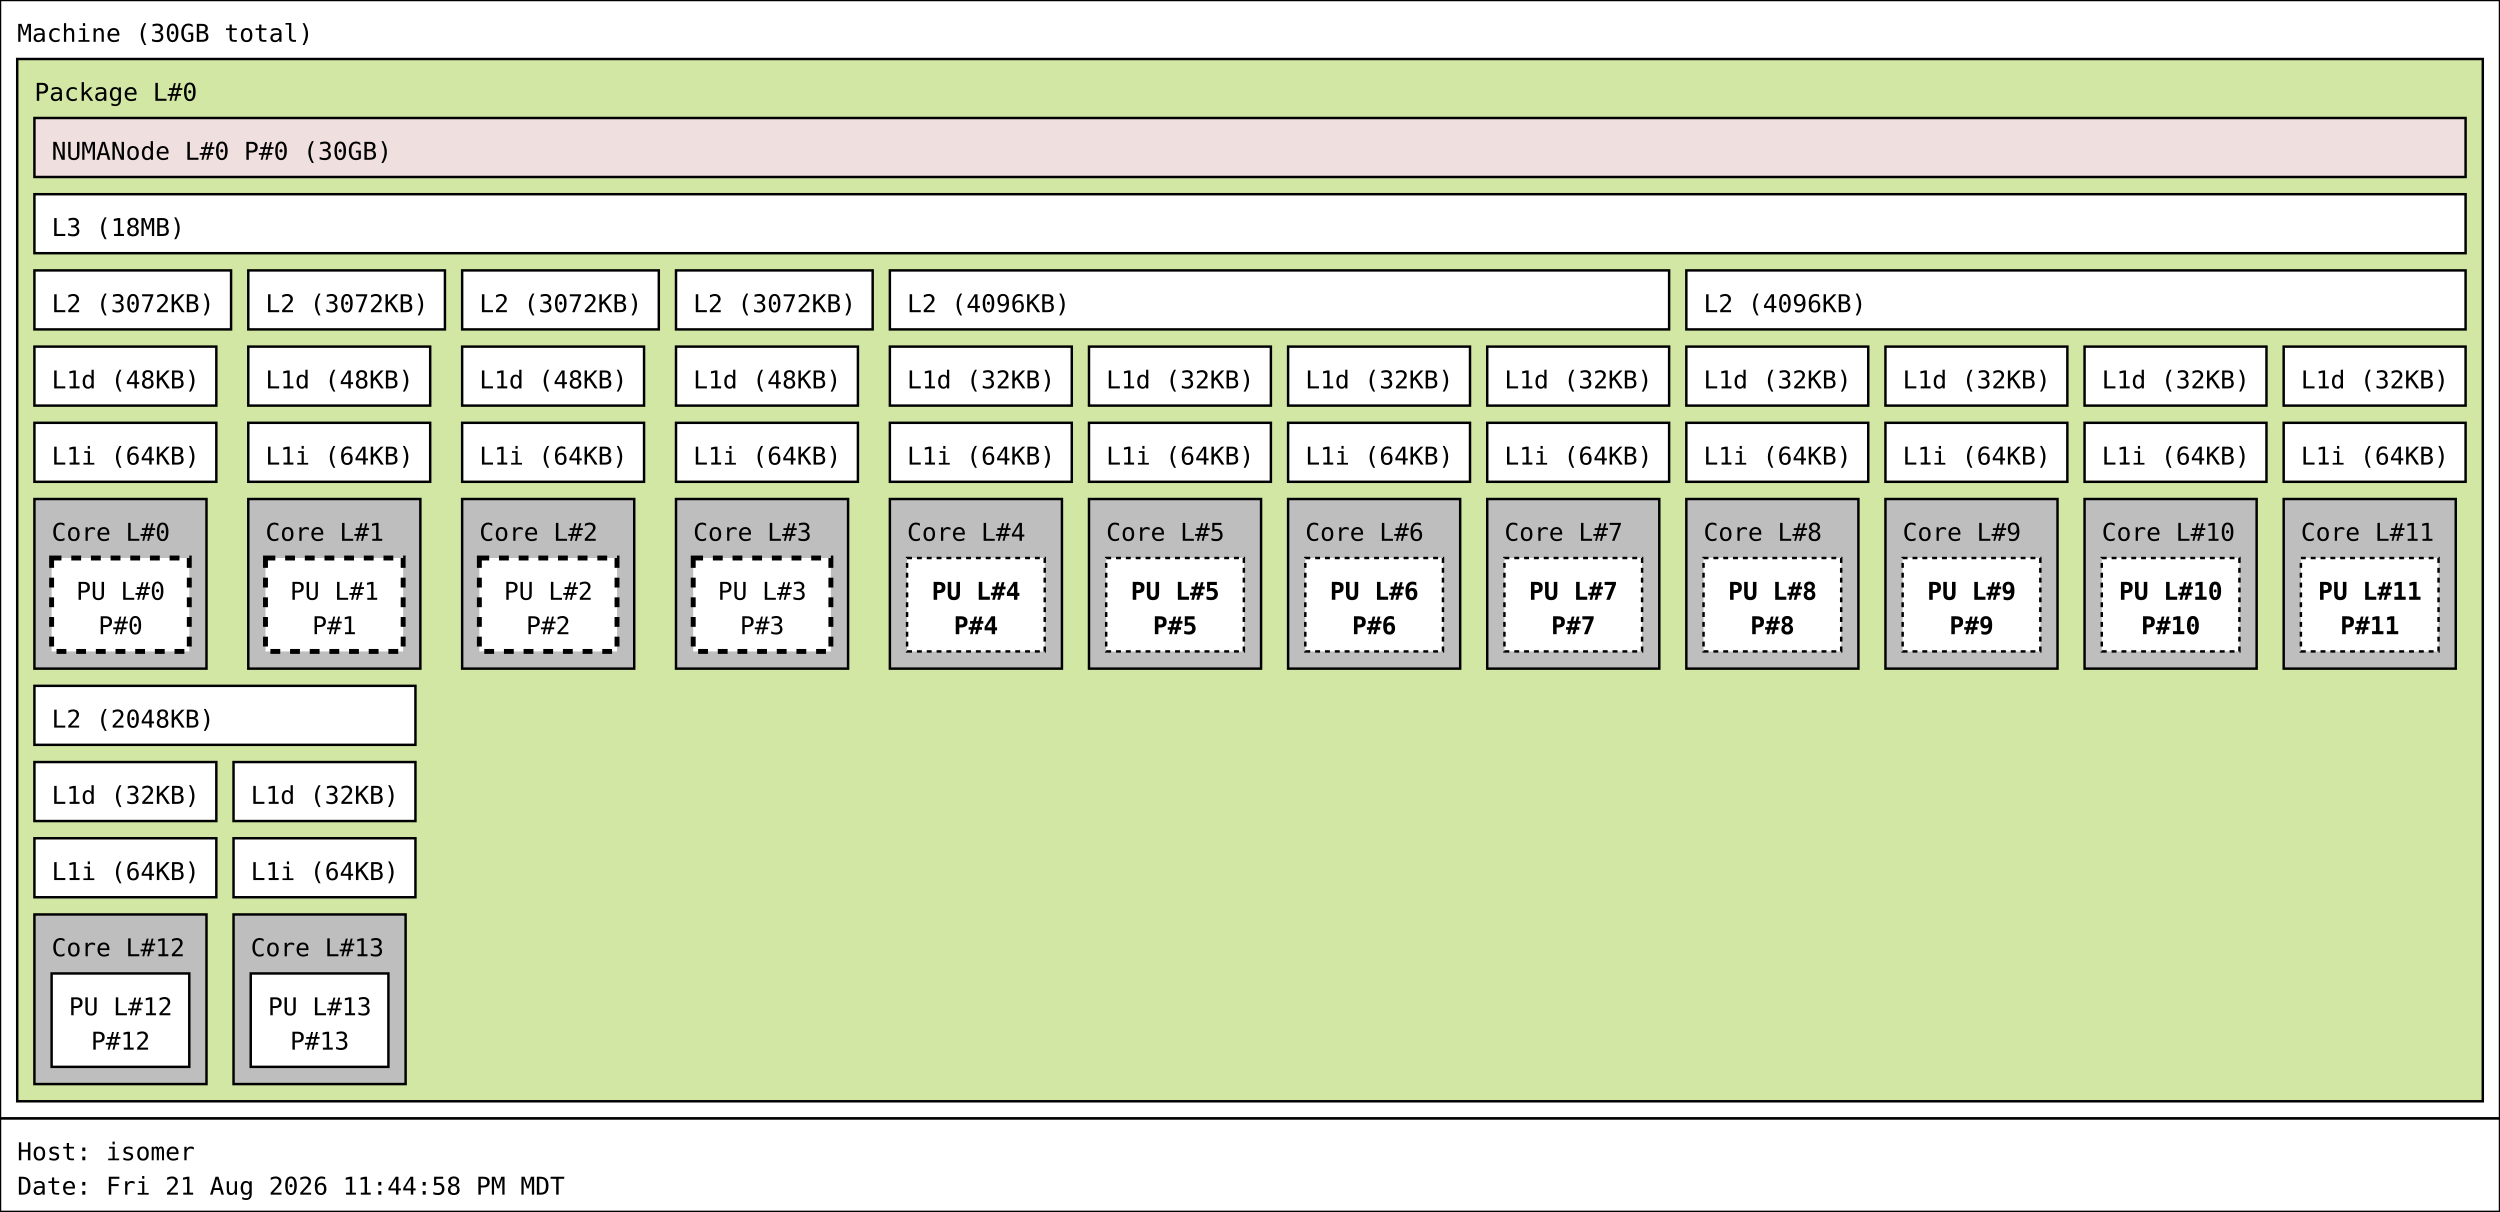
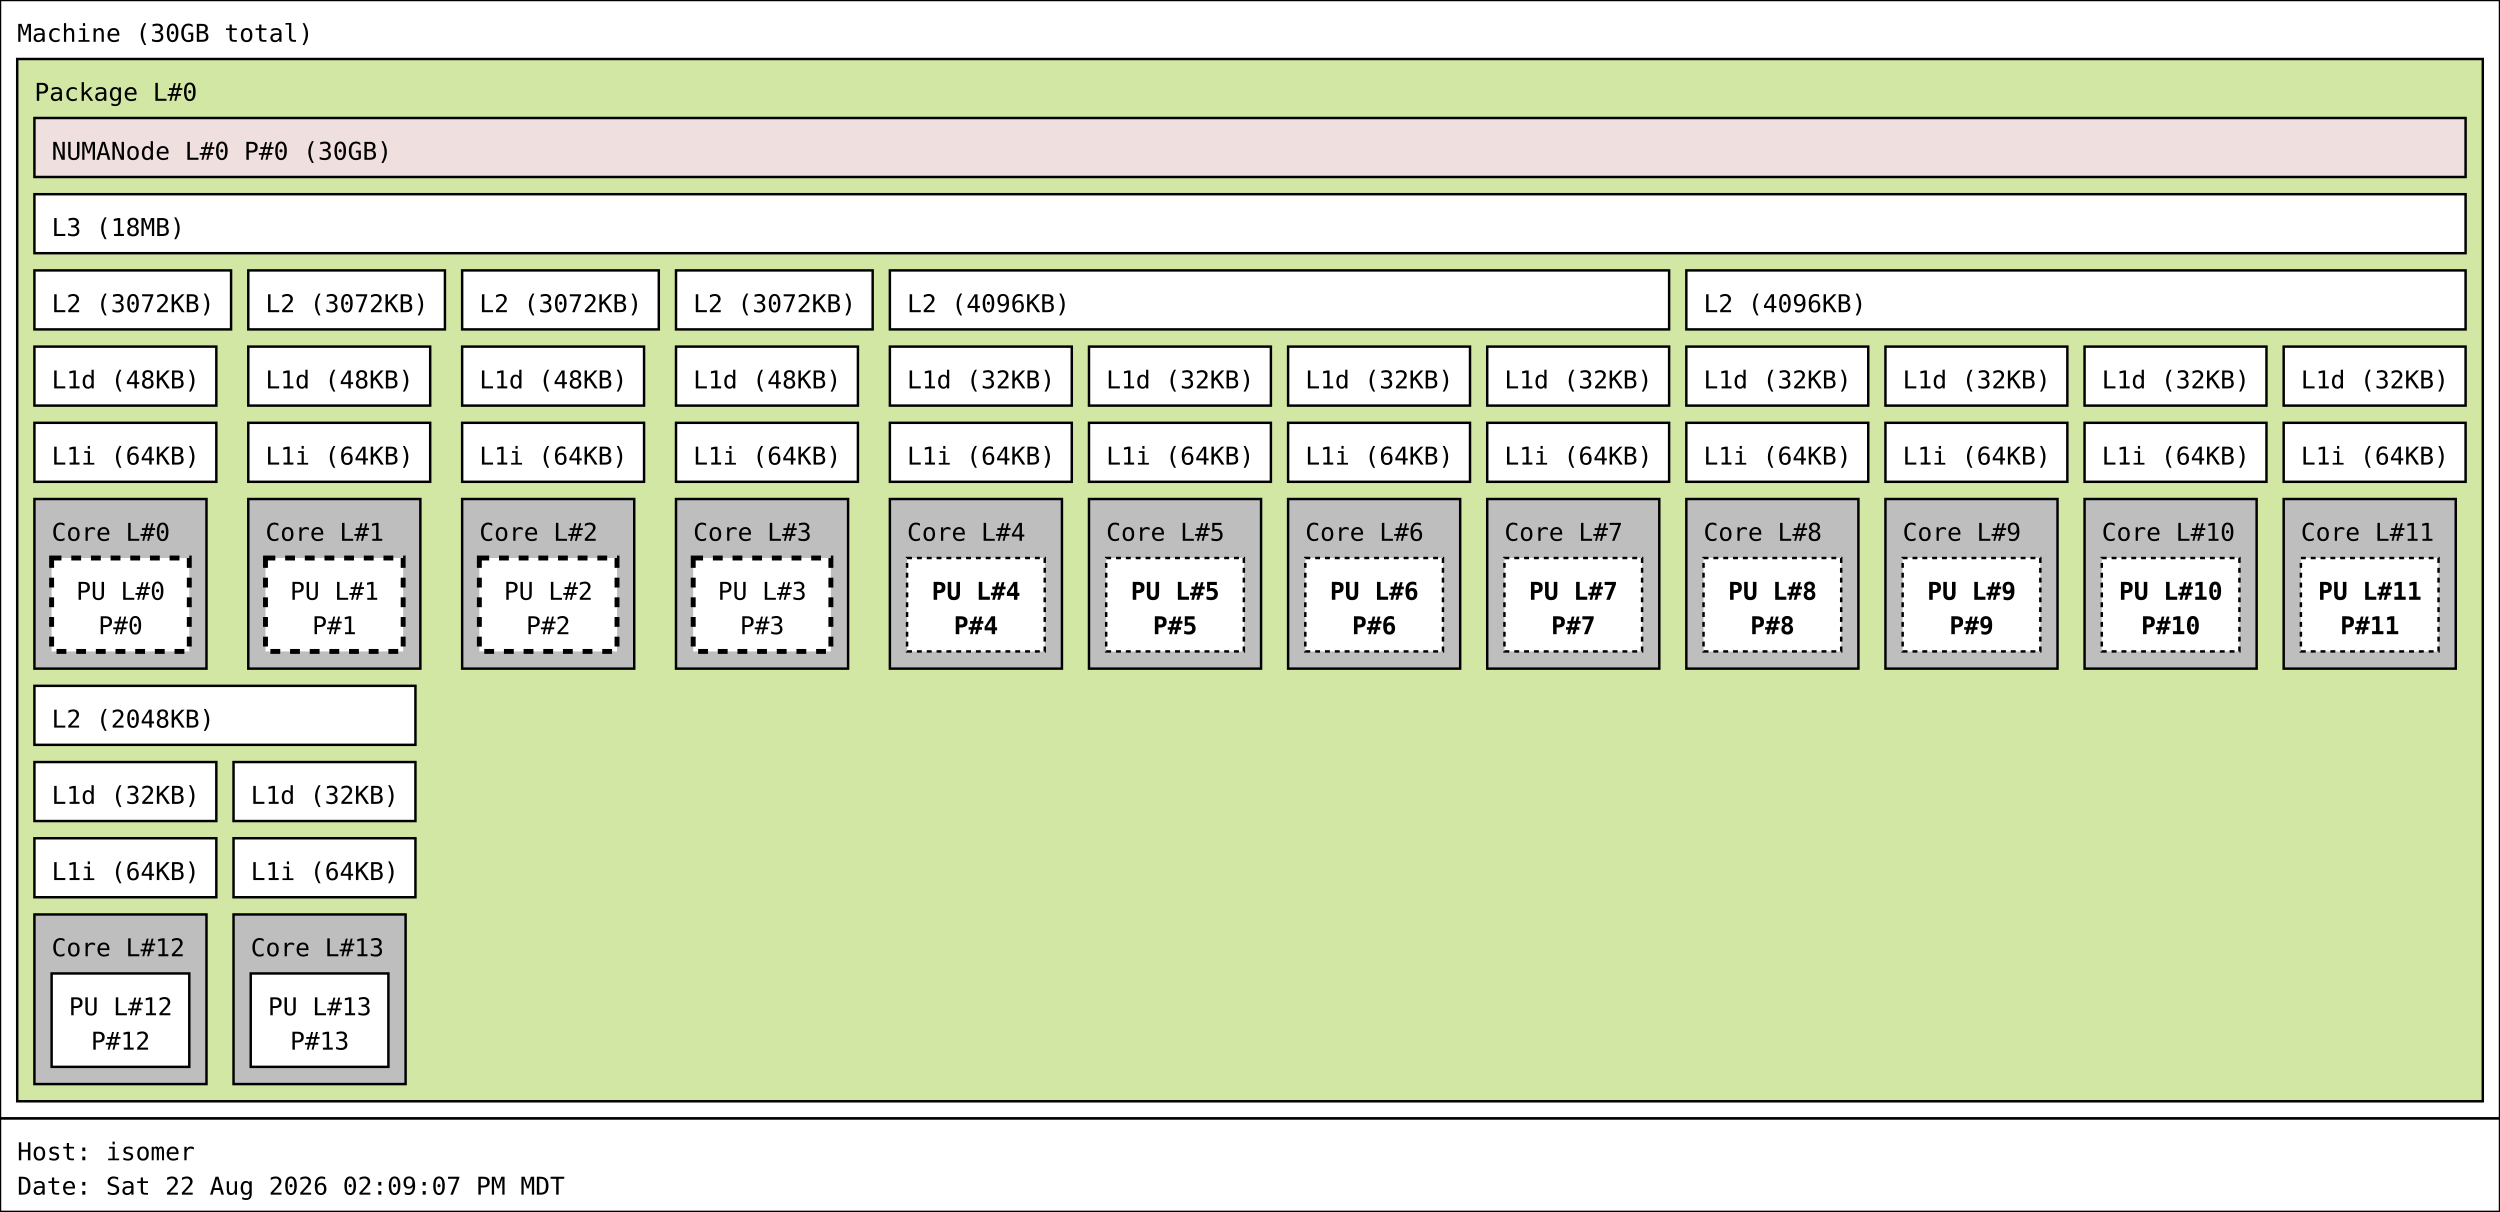
<svg xmlns="http://www.w3.org/2000/svg" width="1017px" height="493px" viewBox="0 0 1017px 493px" version="1.1">
  <rect id="Machine_0_rect" class="Machine" x="0" y="0" width="1017" height="455" fill="rgb(255,255,255)" stroke="rgb(0,0,0)" stroke-width="1" />
  <text id="Machine_0_text" class="Machine" font-family="Monospace" x="7" y="17" fill="rgb(0,0,0)" font-size="10px">Machine (30GB total)</text>
  <rect id="Package_0_rect" class="Package" x="7" y="24" width="1003" height="424" fill="rgb(210,231,164)" stroke="rgb(0,0,0)" stroke-width="1" />
  <text id="Package_0_text" class="Package" font-family="Monospace" x="14" y="41" fill="rgb(0,0,0)" font-size="10px">Package L#0</text>
  <rect id="L3_0_rect" class="L3" x="14" y="79" width="989" height="24" fill="rgb(255,255,255)" stroke="rgb(0,0,0)" stroke-width="1" />
  <text id="L3_0_text" class="L3" font-family="Monospace" x="21" y="96" fill="rgb(0,0,0)" font-size="10px">L3 (18MB)</text>
  <rect id="L2_0_rect" class="L2" x="14" y="110" width="80" height="24" fill="rgb(255,255,255)" stroke="rgb(0,0,0)" stroke-width="1" />
  <text id="L2_0_text" class="L2" font-family="Monospace" x="21" y="127" fill="rgb(0,0,0)" font-size="10px">L2 (3072KB)</text>
  <rect id="L1d_0_rect" class="L1d" x="14" y="141" width="74" height="24" fill="rgb(255,255,255)" stroke="rgb(0,0,0)" stroke-width="1" />
  <text id="L1d_0_text" class="L1d" font-family="Monospace" x="21" y="158" fill="rgb(0,0,0)" font-size="10px">L1d (48KB)</text>
  <rect id="L1i_0_rect" class="L1i" x="14" y="172" width="74" height="24" fill="rgb(255,255,255)" stroke="rgb(0,0,0)" stroke-width="1" />
  <text id="L1i_0_text" class="L1i" font-family="Monospace" x="21" y="189" fill="rgb(0,0,0)" font-size="10px">L1i (64KB)</text>
  <rect id="Core_0_rect" class="Core" x="14" y="203" width="70" height="69" fill="rgb(190,190,190)" stroke="rgb(0,0,0)" stroke-width="1" />
  <text id="Core_0_text" class="Core" font-family="Monospace" x="21" y="220" fill="rgb(0,0,0)" font-size="10px">Core L#0</text>
  <rect id="PU_0_rect" class="PU" x="21" y="227" width="56" height="38" fill="rgb(255,255,255)" stroke="rgb(0,0,0)" stroke-width="2" stroke-dasharray="4" />
  <text id="PU_0_text" class="PU" font-family="Monospace" x="31" y="244" fill="rgb(0,0,0)" font-size="10px">PU L#0</text>
  <text id="PU_0_text_1" class="PU" font-family="Monospace" x="40" y="258" fill="rgb(0,0,0)" font-size="10px">P#0</text>
  <rect id="L2_1_rect" class="L2" x="101" y="110" width="80" height="24" fill="rgb(255,255,255)" stroke="rgb(0,0,0)" stroke-width="1" />
  <text id="L2_1_text" class="L2" font-family="Monospace" x="108" y="127" fill="rgb(0,0,0)" font-size="10px">L2 (3072KB)</text>
  <rect id="L1d_1_rect" class="L1d" x="101" y="141" width="74" height="24" fill="rgb(255,255,255)" stroke="rgb(0,0,0)" stroke-width="1" />
  <text id="L1d_1_text" class="L1d" font-family="Monospace" x="108" y="158" fill="rgb(0,0,0)" font-size="10px">L1d (48KB)</text>
  <rect id="L1i_1_rect" class="L1i" x="101" y="172" width="74" height="24" fill="rgb(255,255,255)" stroke="rgb(0,0,0)" stroke-width="1" />
  <text id="L1i_1_text" class="L1i" font-family="Monospace" x="108" y="189" fill="rgb(0,0,0)" font-size="10px">L1i (64KB)</text>
  <rect id="Core_1_rect" class="Core" x="101" y="203" width="70" height="69" fill="rgb(190,190,190)" stroke="rgb(0,0,0)" stroke-width="1" />
  <text id="Core_1_text" class="Core" font-family="Monospace" x="108" y="220" fill="rgb(0,0,0)" font-size="10px">Core L#1</text>
  <rect id="PU_1_rect" class="PU" x="108" y="227" width="56" height="38" fill="rgb(255,255,255)" stroke="rgb(0,0,0)" stroke-width="2" stroke-dasharray="4" />
  <text id="PU_1_text" class="PU" font-family="Monospace" x="118" y="244" fill="rgb(0,0,0)" font-size="10px">PU L#1</text>
  <text id="PU_1_text_1" class="PU" font-family="Monospace" x="127" y="258" fill="rgb(0,0,0)" font-size="10px">P#1</text>
  <rect id="L2_2_rect" class="L2" x="188" y="110" width="80" height="24" fill="rgb(255,255,255)" stroke="rgb(0,0,0)" stroke-width="1" />
  <text id="L2_2_text" class="L2" font-family="Monospace" x="195" y="127" fill="rgb(0,0,0)" font-size="10px">L2 (3072KB)</text>
  <rect id="L1d_2_rect" class="L1d" x="188" y="141" width="74" height="24" fill="rgb(255,255,255)" stroke="rgb(0,0,0)" stroke-width="1" />
  <text id="L1d_2_text" class="L1d" font-family="Monospace" x="195" y="158" fill="rgb(0,0,0)" font-size="10px">L1d (48KB)</text>
  <rect id="L1i_2_rect" class="L1i" x="188" y="172" width="74" height="24" fill="rgb(255,255,255)" stroke="rgb(0,0,0)" stroke-width="1" />
  <text id="L1i_2_text" class="L1i" font-family="Monospace" x="195" y="189" fill="rgb(0,0,0)" font-size="10px">L1i (64KB)</text>
  <rect id="Core_2_rect" class="Core" x="188" y="203" width="70" height="69" fill="rgb(190,190,190)" stroke="rgb(0,0,0)" stroke-width="1" />
  <text id="Core_2_text" class="Core" font-family="Monospace" x="195" y="220" fill="rgb(0,0,0)" font-size="10px">Core L#2</text>
  <rect id="PU_2_rect" class="PU" x="195" y="227" width="56" height="38" fill="rgb(255,255,255)" stroke="rgb(0,0,0)" stroke-width="2" stroke-dasharray="4" />
  <text id="PU_2_text" class="PU" font-family="Monospace" x="205" y="244" fill="rgb(0,0,0)" font-size="10px">PU L#2</text>
  <text id="PU_2_text_1" class="PU" font-family="Monospace" x="214" y="258" fill="rgb(0,0,0)" font-size="10px">P#2</text>
  <rect id="L2_3_rect" class="L2" x="275" y="110" width="80" height="24" fill="rgb(255,255,255)" stroke="rgb(0,0,0)" stroke-width="1" />
  <text id="L2_3_text" class="L2" font-family="Monospace" x="282" y="127" fill="rgb(0,0,0)" font-size="10px">L2 (3072KB)</text>
  <rect id="L1d_3_rect" class="L1d" x="275" y="141" width="74" height="24" fill="rgb(255,255,255)" stroke="rgb(0,0,0)" stroke-width="1" />
  <text id="L1d_3_text" class="L1d" font-family="Monospace" x="282" y="158" fill="rgb(0,0,0)" font-size="10px">L1d (48KB)</text>
  <rect id="L1i_3_rect" class="L1i" x="275" y="172" width="74" height="24" fill="rgb(255,255,255)" stroke="rgb(0,0,0)" stroke-width="1" />
  <text id="L1i_3_text" class="L1i" font-family="Monospace" x="282" y="189" fill="rgb(0,0,0)" font-size="10px">L1i (64KB)</text>
  <rect id="Core_3_rect" class="Core" x="275" y="203" width="70" height="69" fill="rgb(190,190,190)" stroke="rgb(0,0,0)" stroke-width="1" />
  <text id="Core_3_text" class="Core" font-family="Monospace" x="282" y="220" fill="rgb(0,0,0)" font-size="10px">Core L#3</text>
  <rect id="PU_3_rect" class="PU" x="282" y="227" width="56" height="38" fill="rgb(255,255,255)" stroke="rgb(0,0,0)" stroke-width="2" stroke-dasharray="4" />
  <text id="PU_3_text" class="PU" font-family="Monospace" x="292" y="244" fill="rgb(0,0,0)" font-size="10px">PU L#3</text>
  <text id="PU_3_text_1" class="PU" font-family="Monospace" x="301" y="258" fill="rgb(0,0,0)" font-size="10px">P#3</text>
  <rect id="L2_4_rect" class="L2" x="362" y="110" width="317" height="24" fill="rgb(255,255,255)" stroke="rgb(0,0,0)" stroke-width="1" />
  <text id="L2_4_text" class="L2" font-family="Monospace" x="369" y="127" fill="rgb(0,0,0)" font-size="10px">L2 (4096KB)</text>
  <rect id="L1d_4_rect" class="L1d" x="362" y="141" width="74" height="24" fill="rgb(255,255,255)" stroke="rgb(0,0,0)" stroke-width="1" />
  <text id="L1d_4_text" class="L1d" font-family="Monospace" x="369" y="158" fill="rgb(0,0,0)" font-size="10px">L1d (32KB)</text>
  <rect id="L1i_4_rect" class="L1i" x="362" y="172" width="74" height="24" fill="rgb(255,255,255)" stroke="rgb(0,0,0)" stroke-width="1" />
  <text id="L1i_4_text" class="L1i" font-family="Monospace" x="369" y="189" fill="rgb(0,0,0)" font-size="10px">L1i (64KB)</text>
  <rect id="Core_4_rect" class="Core" x="362" y="203" width="70" height="69" fill="rgb(190,190,190)" stroke="rgb(0,0,0)" stroke-width="1" />
  <text id="Core_4_text" class="Core" font-family="Monospace" x="369" y="220" fill="rgb(0,0,0)" font-size="10px">Core L#4</text>
  <rect id="PU_4_rect" class="PU" x="369" y="227" width="56" height="38" fill="rgb(255,255,255)" stroke="rgb(0,0,0)" stroke-width="1" stroke-dasharray="2" />
  <text id="PU_4_text" class="PU" font-family="Monospace" font-weight="bold" x="379" y="244" fill="rgb(0,0,0)" font-size="10px">PU L#4</text>
  <text id="PU_4_text_1" class="PU" font-family="Monospace" font-weight="bold" x="388" y="258" fill="rgb(0,0,0)" font-size="10px">P#4</text>
  <rect id="L1d_5_rect" class="L1d" x="443" y="141" width="74" height="24" fill="rgb(255,255,255)" stroke="rgb(0,0,0)" stroke-width="1" />
  <text id="L1d_5_text" class="L1d" font-family="Monospace" x="450" y="158" fill="rgb(0,0,0)" font-size="10px">L1d (32KB)</text>
  <rect id="L1i_5_rect" class="L1i" x="443" y="172" width="74" height="24" fill="rgb(255,255,255)" stroke="rgb(0,0,0)" stroke-width="1" />
  <text id="L1i_5_text" class="L1i" font-family="Monospace" x="450" y="189" fill="rgb(0,0,0)" font-size="10px">L1i (64KB)</text>
  <rect id="Core_5_rect" class="Core" x="443" y="203" width="70" height="69" fill="rgb(190,190,190)" stroke="rgb(0,0,0)" stroke-width="1" />
  <text id="Core_5_text" class="Core" font-family="Monospace" x="450" y="220" fill="rgb(0,0,0)" font-size="10px">Core L#5</text>
  <rect id="PU_5_rect" class="PU" x="450" y="227" width="56" height="38" fill="rgb(255,255,255)" stroke="rgb(0,0,0)" stroke-width="1" stroke-dasharray="2" />
  <text id="PU_5_text" class="PU" font-family="Monospace" font-weight="bold" x="460" y="244" fill="rgb(0,0,0)" font-size="10px">PU L#5</text>
  <text id="PU_5_text_1" class="PU" font-family="Monospace" font-weight="bold" x="469" y="258" fill="rgb(0,0,0)" font-size="10px">P#5</text>
  <rect id="L1d_6_rect" class="L1d" x="524" y="141" width="74" height="24" fill="rgb(255,255,255)" stroke="rgb(0,0,0)" stroke-width="1" />
  <text id="L1d_6_text" class="L1d" font-family="Monospace" x="531" y="158" fill="rgb(0,0,0)" font-size="10px">L1d (32KB)</text>
  <rect id="L1i_6_rect" class="L1i" x="524" y="172" width="74" height="24" fill="rgb(255,255,255)" stroke="rgb(0,0,0)" stroke-width="1" />
  <text id="L1i_6_text" class="L1i" font-family="Monospace" x="531" y="189" fill="rgb(0,0,0)" font-size="10px">L1i (64KB)</text>
  <rect id="Core_6_rect" class="Core" x="524" y="203" width="70" height="69" fill="rgb(190,190,190)" stroke="rgb(0,0,0)" stroke-width="1" />
  <text id="Core_6_text" class="Core" font-family="Monospace" x="531" y="220" fill="rgb(0,0,0)" font-size="10px">Core L#6</text>
  <rect id="PU_6_rect" class="PU" x="531" y="227" width="56" height="38" fill="rgb(255,255,255)" stroke="rgb(0,0,0)" stroke-width="1" stroke-dasharray="2" />
  <text id="PU_6_text" class="PU" font-family="Monospace" font-weight="bold" x="541" y="244" fill="rgb(0,0,0)" font-size="10px">PU L#6</text>
  <text id="PU_6_text_1" class="PU" font-family="Monospace" font-weight="bold" x="550" y="258" fill="rgb(0,0,0)" font-size="10px">P#6</text>
  <rect id="L1d_7_rect" class="L1d" x="605" y="141" width="74" height="24" fill="rgb(255,255,255)" stroke="rgb(0,0,0)" stroke-width="1" />
  <text id="L1d_7_text" class="L1d" font-family="Monospace" x="612" y="158" fill="rgb(0,0,0)" font-size="10px">L1d (32KB)</text>
  <rect id="L1i_7_rect" class="L1i" x="605" y="172" width="74" height="24" fill="rgb(255,255,255)" stroke="rgb(0,0,0)" stroke-width="1" />
  <text id="L1i_7_text" class="L1i" font-family="Monospace" x="612" y="189" fill="rgb(0,0,0)" font-size="10px">L1i (64KB)</text>
  <rect id="Core_7_rect" class="Core" x="605" y="203" width="70" height="69" fill="rgb(190,190,190)" stroke="rgb(0,0,0)" stroke-width="1" />
  <text id="Core_7_text" class="Core" font-family="Monospace" x="612" y="220" fill="rgb(0,0,0)" font-size="10px">Core L#7</text>
  <rect id="PU_7_rect" class="PU" x="612" y="227" width="56" height="38" fill="rgb(255,255,255)" stroke="rgb(0,0,0)" stroke-width="1" stroke-dasharray="2" />
  <text id="PU_7_text" class="PU" font-family="Monospace" font-weight="bold" x="622" y="244" fill="rgb(0,0,0)" font-size="10px">PU L#7</text>
  <text id="PU_7_text_1" class="PU" font-family="Monospace" font-weight="bold" x="631" y="258" fill="rgb(0,0,0)" font-size="10px">P#7</text>
  <rect id="L2_5_rect" class="L2" x="686" y="110" width="317" height="24" fill="rgb(255,255,255)" stroke="rgb(0,0,0)" stroke-width="1" />
  <text id="L2_5_text" class="L2" font-family="Monospace" x="693" y="127" fill="rgb(0,0,0)" font-size="10px">L2 (4096KB)</text>
  <rect id="L1d_8_rect" class="L1d" x="686" y="141" width="74" height="24" fill="rgb(255,255,255)" stroke="rgb(0,0,0)" stroke-width="1" />
  <text id="L1d_8_text" class="L1d" font-family="Monospace" x="693" y="158" fill="rgb(0,0,0)" font-size="10px">L1d (32KB)</text>
  <rect id="L1i_8_rect" class="L1i" x="686" y="172" width="74" height="24" fill="rgb(255,255,255)" stroke="rgb(0,0,0)" stroke-width="1" />
  <text id="L1i_8_text" class="L1i" font-family="Monospace" x="693" y="189" fill="rgb(0,0,0)" font-size="10px">L1i (64KB)</text>
  <rect id="Core_8_rect" class="Core" x="686" y="203" width="70" height="69" fill="rgb(190,190,190)" stroke="rgb(0,0,0)" stroke-width="1" />
  <text id="Core_8_text" class="Core" font-family="Monospace" x="693" y="220" fill="rgb(0,0,0)" font-size="10px">Core L#8</text>
  <rect id="PU_8_rect" class="PU" x="693" y="227" width="56" height="38" fill="rgb(255,255,255)" stroke="rgb(0,0,0)" stroke-width="1" stroke-dasharray="2" />
  <text id="PU_8_text" class="PU" font-family="Monospace" font-weight="bold" x="703" y="244" fill="rgb(0,0,0)" font-size="10px">PU L#8</text>
  <text id="PU_8_text_1" class="PU" font-family="Monospace" font-weight="bold" x="712" y="258" fill="rgb(0,0,0)" font-size="10px">P#8</text>
  <rect id="L1d_9_rect" class="L1d" x="767" y="141" width="74" height="24" fill="rgb(255,255,255)" stroke="rgb(0,0,0)" stroke-width="1" />
  <text id="L1d_9_text" class="L1d" font-family="Monospace" x="774" y="158" fill="rgb(0,0,0)" font-size="10px">L1d (32KB)</text>
  <rect id="L1i_9_rect" class="L1i" x="767" y="172" width="74" height="24" fill="rgb(255,255,255)" stroke="rgb(0,0,0)" stroke-width="1" />
  <text id="L1i_9_text" class="L1i" font-family="Monospace" x="774" y="189" fill="rgb(0,0,0)" font-size="10px">L1i (64KB)</text>
  <rect id="Core_9_rect" class="Core" x="767" y="203" width="70" height="69" fill="rgb(190,190,190)" stroke="rgb(0,0,0)" stroke-width="1" />
  <text id="Core_9_text" class="Core" font-family="Monospace" x="774" y="220" fill="rgb(0,0,0)" font-size="10px">Core L#9</text>
  <rect id="PU_9_rect" class="PU" x="774" y="227" width="56" height="38" fill="rgb(255,255,255)" stroke="rgb(0,0,0)" stroke-width="1" stroke-dasharray="2" />
  <text id="PU_9_text" class="PU" font-family="Monospace" font-weight="bold" x="784" y="244" fill="rgb(0,0,0)" font-size="10px">PU L#9</text>
  <text id="PU_9_text_1" class="PU" font-family="Monospace" font-weight="bold" x="793" y="258" fill="rgb(0,0,0)" font-size="10px">P#9</text>
  <rect id="L1d_10_rect" class="L1d" x="848" y="141" width="74" height="24" fill="rgb(255,255,255)" stroke="rgb(0,0,0)" stroke-width="1" />
  <text id="L1d_10_text" class="L1d" font-family="Monospace" x="855" y="158" fill="rgb(0,0,0)" font-size="10px">L1d (32KB)</text>
  <rect id="L1i_10_rect" class="L1i" x="848" y="172" width="74" height="24" fill="rgb(255,255,255)" stroke="rgb(0,0,0)" stroke-width="1" />
  <text id="L1i_10_text" class="L1i" font-family="Monospace" x="855" y="189" fill="rgb(0,0,0)" font-size="10px">L1i (64KB)</text>
  <rect id="Core_10_rect" class="Core" x="848" y="203" width="70" height="69" fill="rgb(190,190,190)" stroke="rgb(0,0,0)" stroke-width="1" />
  <text id="Core_10_text" class="Core" font-family="Monospace" x="855" y="220" fill="rgb(0,0,0)" font-size="10px">Core L#10</text>
  <rect id="PU_10_rect" class="PU" x="855" y="227" width="56" height="38" fill="rgb(255,255,255)" stroke="rgb(0,0,0)" stroke-width="1" stroke-dasharray="2" />
  <text id="PU_10_text" class="PU" font-family="Monospace" font-weight="bold" x="862" y="244" fill="rgb(0,0,0)" font-size="10px">PU L#10</text>
  <text id="PU_10_text_1" class="PU" font-family="Monospace" font-weight="bold" x="871" y="258" fill="rgb(0,0,0)" font-size="10px">P#10</text>
  <rect id="L1d_11_rect" class="L1d" x="929" y="141" width="74" height="24" fill="rgb(255,255,255)" stroke="rgb(0,0,0)" stroke-width="1" />
  <text id="L1d_11_text" class="L1d" font-family="Monospace" x="936" y="158" fill="rgb(0,0,0)" font-size="10px">L1d (32KB)</text>
  <rect id="L1i_11_rect" class="L1i" x="929" y="172" width="74" height="24" fill="rgb(255,255,255)" stroke="rgb(0,0,0)" stroke-width="1" />
  <text id="L1i_11_text" class="L1i" font-family="Monospace" x="936" y="189" fill="rgb(0,0,0)" font-size="10px">L1i (64KB)</text>
  <rect id="Core_11_rect" class="Core" x="929" y="203" width="70" height="69" fill="rgb(190,190,190)" stroke="rgb(0,0,0)" stroke-width="1" />
  <text id="Core_11_text" class="Core" font-family="Monospace" x="936" y="220" fill="rgb(0,0,0)" font-size="10px">Core L#11</text>
  <rect id="PU_11_rect" class="PU" x="936" y="227" width="56" height="38" fill="rgb(255,255,255)" stroke="rgb(0,0,0)" stroke-width="1" stroke-dasharray="2" />
  <text id="PU_11_text" class="PU" font-family="Monospace" font-weight="bold" x="943" y="244" fill="rgb(0,0,0)" font-size="10px">PU L#11</text>
  <text id="PU_11_text_1" class="PU" font-family="Monospace" font-weight="bold" x="952" y="258" fill="rgb(0,0,0)" font-size="10px">P#11</text>
  <rect id="L2_6_rect" class="L2" x="14" y="279" width="155" height="24" fill="rgb(255,255,255)" stroke="rgb(0,0,0)" stroke-width="1" />
  <text id="L2_6_text" class="L2" font-family="Monospace" x="21" y="296" fill="rgb(0,0,0)" font-size="10px">L2 (2048KB)</text>
  <rect id="L1d_12_rect" class="L1d" x="14" y="310" width="74" height="24" fill="rgb(255,255,255)" stroke="rgb(0,0,0)" stroke-width="1" />
  <text id="L1d_12_text" class="L1d" font-family="Monospace" x="21" y="327" fill="rgb(0,0,0)" font-size="10px">L1d (32KB)</text>
  <rect id="L1i_12_rect" class="L1i" x="14" y="341" width="74" height="24" fill="rgb(255,255,255)" stroke="rgb(0,0,0)" stroke-width="1" />
  <text id="L1i_12_text" class="L1i" font-family="Monospace" x="21" y="358" fill="rgb(0,0,0)" font-size="10px">L1i (64KB)</text>
  <rect id="Core_12_rect" class="Core" x="14" y="372" width="70" height="69" fill="rgb(190,190,190)" stroke="rgb(0,0,0)" stroke-width="1" />
  <text id="Core_12_text" class="Core" font-family="Monospace" x="21" y="389" fill="rgb(0,0,0)" font-size="10px">Core L#12</text>
  <rect id="PU_12_rect" class="PU" x="21" y="396" width="56" height="38" fill="rgb(255,255,255)" stroke="rgb(0,0,0)" stroke-width="1" />
  <text id="PU_12_text" class="PU" font-family="Monospace" x="28" y="413" fill="rgb(0,0,0)" font-size="10px">PU L#12</text>
  <text id="PU_12_text_1" class="PU" font-family="Monospace" x="37" y="427" fill="rgb(0,0,0)" font-size="10px">P#12</text>
  <rect id="L1d_13_rect" class="L1d" x="95" y="310" width="74" height="24" fill="rgb(255,255,255)" stroke="rgb(0,0,0)" stroke-width="1" />
  <text id="L1d_13_text" class="L1d" font-family="Monospace" x="102" y="327" fill="rgb(0,0,0)" font-size="10px">L1d (32KB)</text>
  <rect id="L1i_13_rect" class="L1i" x="95" y="341" width="74" height="24" fill="rgb(255,255,255)" stroke="rgb(0,0,0)" stroke-width="1" />
  <text id="L1i_13_text" class="L1i" font-family="Monospace" x="102" y="358" fill="rgb(0,0,0)" font-size="10px">L1i (64KB)</text>
  <rect id="Core_13_rect" class="Core" x="95" y="372" width="70" height="69" fill="rgb(190,190,190)" stroke="rgb(0,0,0)" stroke-width="1" />
  <text id="Core_13_text" class="Core" font-family="Monospace" x="102" y="389" fill="rgb(0,0,0)" font-size="10px">Core L#13</text>
  <rect id="PU_13_rect" class="PU" x="102" y="396" width="56" height="38" fill="rgb(255,255,255)" stroke="rgb(0,0,0)" stroke-width="1" />
  <text id="PU_13_text" class="PU" font-family="Monospace" x="109" y="413" fill="rgb(0,0,0)" font-size="10px">PU L#13</text>
  <text id="PU_13_text_1" class="PU" font-family="Monospace" x="118" y="427" fill="rgb(0,0,0)" font-size="10px">P#13</text>
  <rect id="NUMANode_0_rect" class="NUMANode" x="14" y="48" width="989" height="24" fill="rgb(239,223,222)" stroke="rgb(0,0,0)" stroke-width="1" />
  <text id="NUMANode_0_text" class="NUMANode" font-family="Monospace" x="21" y="65" fill="rgb(0,0,0)" font-size="10px">NUMANode L#0 P#0 (30GB)</text>
  <rect id="anon_rect" x="0" y="455" width="1017" height="38" fill="rgb(255,255,255)" stroke="rgb(0,0,0)" stroke-width="1" />
  <text id="anon_text" font-family="Monospace" x="7" y="472" fill="rgb(0,0,0)" font-size="10px">Host: isomer</text>
-   <text id="anon_text_1" font-family="Monospace" x="7" y="486" fill="rgb(0,0,0)" font-size="10px">Date: Fri 21 Aug 2026 11:44:58 PM MDT</text>
+   <text id="anon_text_1" font-family="Monospace" x="7" y="486" fill="rgb(0,0,0)" font-size="10px">Date: Sat 22 Aug 2026 02:09:07 PM MDT</text>
</svg>
